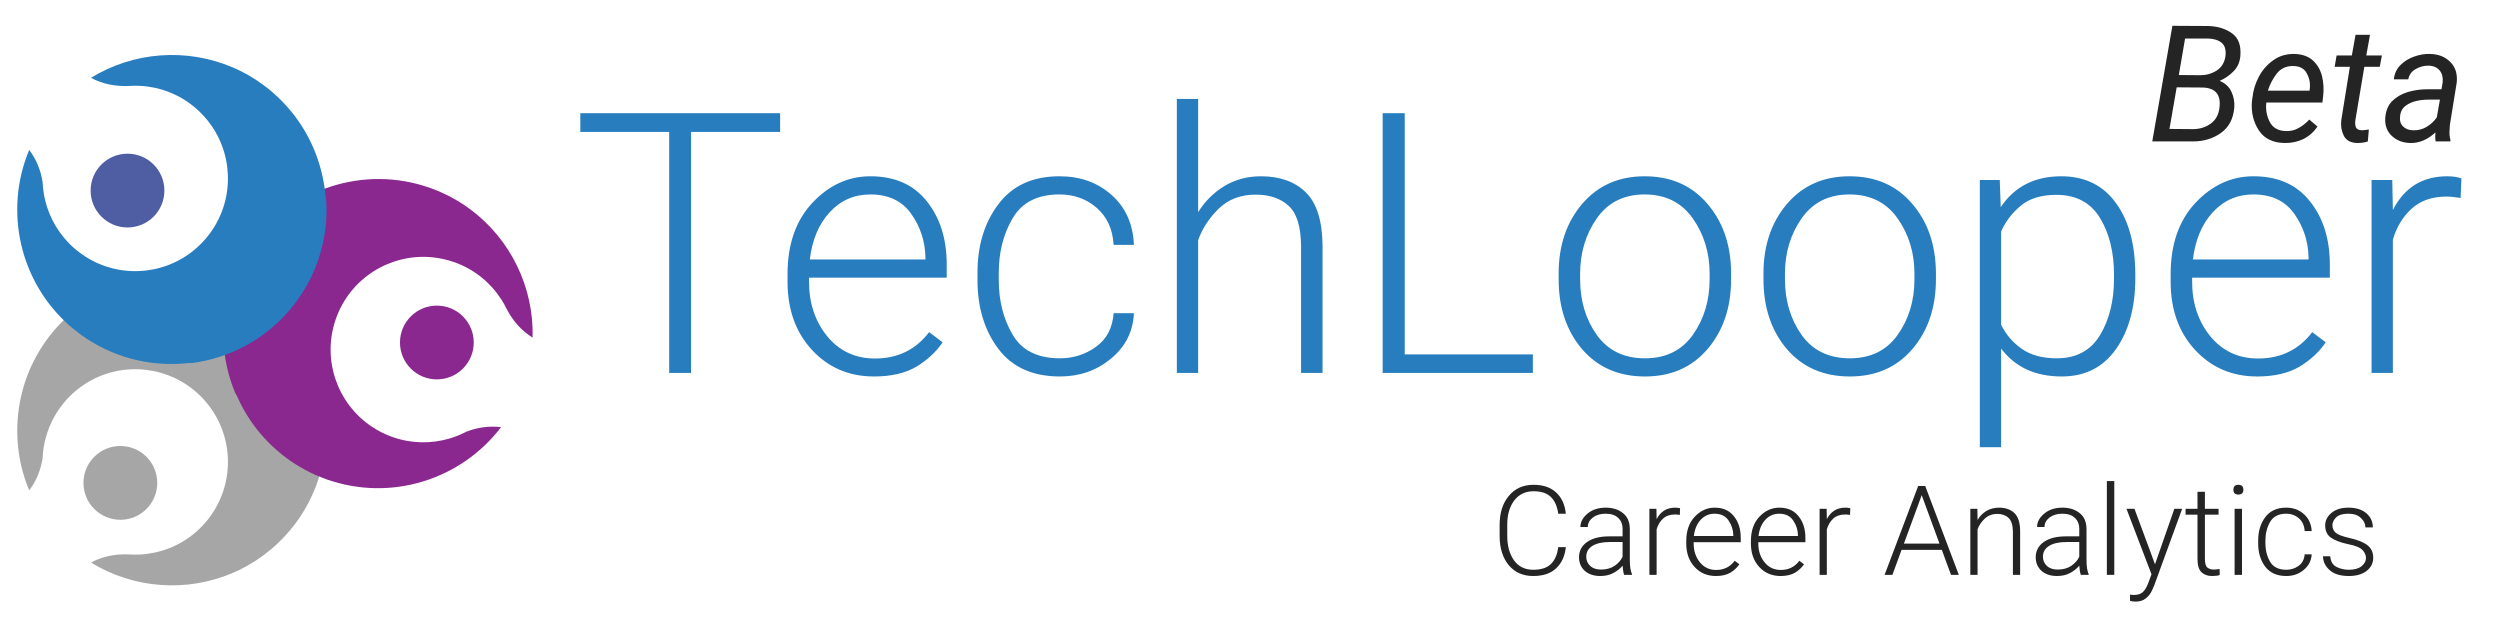
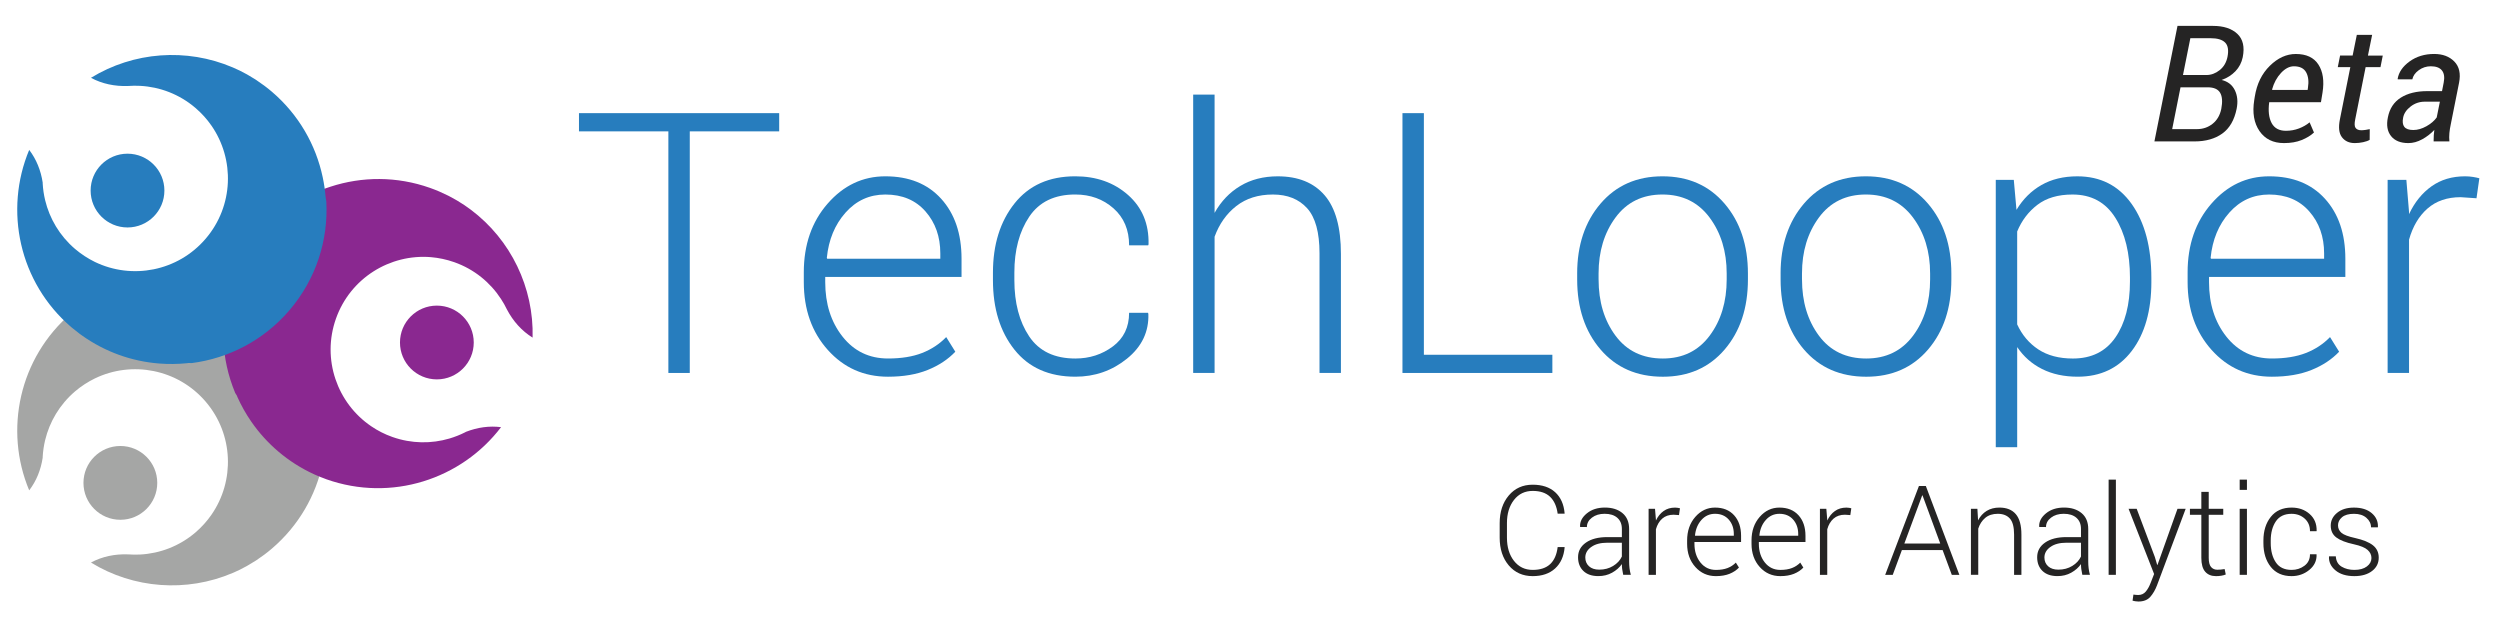
<svg xmlns="http://www.w3.org/2000/svg" version="1.1" id="Layer_1" x="0px" y="0px" width="200px" height="50px" viewBox="0 0 200 50" enable-background="new 0 0 200 50" xml:space="preserve">
  <circle fill="#A5A6A5" cx="9.629" cy="38.631" r="2.952" />
  <circle fill="#8A2890" cx="34.949" cy="27.4" r="2.951" />
-   <path fill="#A5A6A5" d="M26.106,35.103c-0.018,0.123-0.044,0.243-0.058,0.366c-0.041,0.53-0.121,1.059-0.231,1.581  c-0.544,2.572-1.908,4.991-4.062,6.834c-0.397,0.338-0.81,0.648-1.235,0.928c-0.033,0.021-0.065,0.043-0.098,0.063  c-0.171,0.11-0.343,0.216-0.519,0.315c-0.049,0.03-0.099,0.062-0.149,0.087c-0.186,0.105-0.377,0.205-0.567,0.3  c-0.159,0.074-0.318,0.148-0.48,0.221c-0.033,0.013-0.066,0.028-0.099,0.041c-3.681,1.57-7.924,1.258-11.331-0.836  c0.893-0.481,1.914-0.694,2.977-0.653c0.318,0.023,0.638,0.028,0.956,0.011c1.575-0.082,3.136-0.664,4.428-1.766  c0.496-0.428,0.922-0.902,1.276-1.414c1.877-2.701,1.78-6.427-0.458-9.046c-2.237-2.616-5.904-3.293-8.865-1.862  C7.033,30.546,6.497,30.89,6,31.314c-1.234,1.059-2.035,2.43-2.389,3.897c-0.105,0.437-0.17,0.879-0.195,1.325l-0.001,0.082  c-0.147,0.971-0.507,1.865-1.079,2.613C0.315,34.408,1.521,28.632,5.712,25.05c0.041-0.036,0.084-0.069,0.125-0.103  c0.173-0.144,0.35-0.285,0.529-0.417c0.063-0.047,0.125-0.093,0.188-0.137c1.867-1.327,4-2.071,6.163-2.245  c0.746-0.062,1.494-0.054,2.237,0.021l0.136,0.021c0.085,0,0.167-0.005,0.25-0.007c2.935,0.379,5.745,1.804,7.82,4.231  C25.305,28.924,26.269,32.048,26.106,35.103z" />
-   <path fill="#8A2890" d="M24.621,15.653c0.116-0.045,0.233-0.083,0.346-0.133c0.481-0.229,0.976-0.424,1.483-0.588  c2.501-0.815,5.279-0.845,7.95,0.099c0.494,0.174,0.966,0.378,1.422,0.606c0.035,0.018,0.071,0.035,0.106,0.053  c0.179,0.093,0.357,0.19,0.53,0.291c0.051,0.03,0.1,0.057,0.151,0.087c0.184,0.108,0.363,0.225,0.541,0.342  c0.146,0.099,0.29,0.202,0.431,0.305c0.029,0.021,0.058,0.042,0.086,0.064c3.203,2.401,5.049,6.234,4.941,10.23  c-0.864-0.533-1.56-1.311-2.053-2.251c-0.138-0.287-0.295-0.566-0.47-0.833c-0.858-1.322-2.142-2.386-3.744-2.951  c-0.615-0.216-1.241-0.348-1.862-0.401c-3.278-0.273-6.456,1.673-7.604,4.921c-1.148,3.248,0.1,6.761,2.82,8.606  c0.515,0.351,1.083,0.643,1.699,0.86c1.531,0.541,3.121,0.549,4.568,0.121c0.431-0.129,0.848-0.293,1.247-0.495l0.072-0.041  c0.915-0.356,1.87-0.492,2.804-0.371c-3.171,4.166-8.775,6.009-13.974,4.169c-0.052-0.018-0.101-0.038-0.15-0.059  c-0.212-0.077-0.423-0.159-0.626-0.249c-0.071-0.03-0.14-0.062-0.211-0.092c-2.083-0.954-3.795-2.433-5.026-4.216  c-0.425-0.615-0.793-1.269-1.099-1.95l-0.051-0.128c-0.041-0.071-0.088-0.141-0.131-0.21c-1.14-2.731-1.311-5.878-0.246-8.889  C19.672,19.436,21.893,17.043,24.621,15.653z" />
-   <circle fill="#4F5DA3" cx="10.201" cy="15.246" r="2.951" />
-   <path fill="#277DBE" d="M26.106,16.124c-0.018-0.123-0.044-0.244-0.058-0.366c-0.041-0.53-0.121-1.058-0.231-1.579  c-0.544-2.574-1.908-4.995-4.062-6.837c-0.397-0.338-0.81-0.646-1.235-0.927c-0.033-0.021-0.065-0.043-0.098-0.065  c-0.171-0.11-0.343-0.212-0.519-0.313c-0.049-0.029-0.099-0.06-0.149-0.088c-0.186-0.104-0.377-0.203-0.567-0.297  c-0.159-0.078-0.318-0.149-0.48-0.22c-0.033-0.015-0.066-0.029-0.099-0.043c-3.681-1.571-7.924-1.255-11.331,0.836  c0.893,0.482,1.914,0.695,2.977,0.653c0.318-0.023,0.638-0.027,0.956-0.01c1.575,0.082,3.136,0.664,4.428,1.768  c0.496,0.425,0.922,0.9,1.276,1.411c1.877,2.703,1.78,6.429-0.458,9.047c-2.237,2.619-5.904,3.294-8.865,1.861  C7.033,20.681,6.497,20.335,6,19.912c-1.234-1.056-2.035-2.429-2.389-3.896c-0.105-0.437-0.17-0.881-0.195-1.326l-0.001-0.084  c-0.147-0.969-0.507-1.865-1.079-2.614C0.315,16.819,1.521,22.598,5.712,26.18c0.041,0.033,0.084,0.066,0.125,0.1  c0.173,0.144,0.35,0.285,0.529,0.418c0.063,0.046,0.125,0.093,0.188,0.136c1.867,1.329,4,2.073,6.163,2.245  c0.746,0.059,1.494,0.051,2.237-0.023l0.136-0.018c0.085,0,0.167,0.005,0.25,0.008c2.935-0.38,5.745-1.805,7.82-4.233  C25.305,22.302,26.269,19.182,26.106,16.124z" />
-   <text transform="matrix(1 0 0 1 45.6753 29.8369)" fill="#277DBE" font-family="'Roboto'" font-weight="300" font-size="29.236">TechLooper</text>
-   <text transform="matrix(1 0 0 1 119.3301 45.9873)" fill="#252424" font-family="'Roboto'" font-weight="300" font-size="10">Career Analytics</text>
-   <text transform="matrix(1 0 0 1 171.8066 11.3145)" fill="#252424" font-family="'Roboto'" font-weight="400" font-size="13" font-style="italic">Beta</text>
+   <path fill="#A5A6A5" d="M26.106,35.104c-0.018,0.123-0.044,0.242-0.058,0.365c-0.041,0.53-0.121,1.059-0.231,1.581  c-0.544,2.572-1.908,4.991-4.062,6.834c-0.397,0.339-0.81,0.648-1.235,0.929c-0.033,0.021-0.065,0.043-0.098,0.062  c-0.171,0.109-0.343,0.216-0.519,0.314c-0.049,0.03-0.099,0.062-0.149,0.088c-0.186,0.104-0.377,0.205-0.567,0.3  c-0.159,0.073-0.318,0.147-0.48,0.221c-0.033,0.013-0.066,0.028-0.099,0.041c-3.681,1.57-7.924,1.259-11.331-0.836  c0.893-0.481,1.914-0.694,2.977-0.653c0.318,0.023,0.638,0.028,0.956,0.012c1.575-0.082,3.136-0.664,4.428-1.766  c0.496-0.429,0.922-0.902,1.276-1.414c1.877-2.701,1.78-6.428-0.458-9.047c-2.237-2.615-5.904-3.293-8.865-1.861  C7.033,30.546,6.497,30.891,6,31.314c-1.234,1.059-2.035,2.43-2.389,3.896c-0.105,0.438-0.17,0.879-0.195,1.325l-0.001,0.082  c-0.147,0.971-0.507,1.864-1.079,2.612C0.315,34.408,1.521,28.632,5.712,25.05c0.041-0.036,0.084-0.069,0.125-0.103  c0.173-0.145,0.35-0.285,0.529-0.417c0.063-0.047,0.125-0.093,0.188-0.137c1.867-1.327,4-2.071,6.163-2.245  c0.746-0.062,1.494-0.054,2.237,0.021l0.136,0.021c0.085,0,0.167-0.005,0.25-0.007c2.935,0.379,5.745,1.804,7.82,4.231  C25.305,28.924,26.269,32.048,26.106,35.104z" />
+   <path fill="#8A2890" d="M24.621,15.653c0.116-0.045,0.233-0.083,0.346-0.133c0.481-0.229,0.976-0.424,1.483-0.588  c2.501-0.815,5.279-0.845,7.95,0.099c0.494,0.174,0.966,0.378,1.422,0.606c0.035,0.018,0.071,0.035,0.106,0.053  c0.179,0.093,0.357,0.19,0.53,0.291c0.051,0.03,0.1,0.057,0.151,0.087c0.184,0.108,0.363,0.225,0.541,0.342  c0.146,0.099,0.29,0.202,0.431,0.305c0.029,0.021,0.058,0.042,0.086,0.064c3.203,2.401,5.049,6.234,4.941,10.23  c-0.864-0.532-1.56-1.311-2.053-2.251c-0.138-0.287-0.295-0.566-0.47-0.833c-0.858-1.322-2.142-2.386-3.744-2.951  c-0.615-0.216-1.241-0.348-1.862-0.401c-3.278-0.273-6.456,1.673-7.604,4.921s0.1,6.761,2.82,8.605  c0.515,0.352,1.083,0.644,1.699,0.86c1.531,0.541,3.121,0.549,4.568,0.121c0.431-0.129,0.848-0.293,1.247-0.495l0.072-0.041  c0.915-0.355,1.87-0.492,2.804-0.371c-3.171,4.166-8.775,6.01-13.974,4.169c-0.052-0.018-0.101-0.038-0.15-0.059  c-0.212-0.077-0.423-0.159-0.626-0.249c-0.071-0.03-0.14-0.062-0.211-0.092c-2.083-0.954-3.795-2.434-5.026-4.217  c-0.425-0.615-0.793-1.269-1.099-1.949l-0.051-0.129c-0.041-0.07-0.088-0.141-0.131-0.209c-1.14-2.731-1.311-5.879-0.246-8.89  C19.672,19.436,21.893,17.043,24.621,15.653z" />
+   <circle fill="#277DBE" cx="10.201" cy="15.246" r="2.951" />
+   <path fill="#277DBE" d="M26.106,16.124c-0.018-0.123-0.044-0.244-0.058-0.366c-0.041-0.53-0.121-1.058-0.231-1.579  c-0.544-2.574-1.908-4.995-4.062-6.837c-0.397-0.338-0.81-0.646-1.235-0.927c-0.033-0.021-0.065-0.043-0.098-0.065  c-0.171-0.11-0.343-0.212-0.519-0.313c-0.049-0.029-0.099-0.06-0.149-0.088c-0.186-0.104-0.377-0.203-0.567-0.297  c-0.159-0.078-0.318-0.149-0.48-0.22c-0.033-0.015-0.066-0.029-0.099-0.043c-3.681-1.571-7.924-1.255-11.331,0.836  C8.17,6.707,9.191,6.92,10.254,6.878c0.318-0.023,0.638-0.027,0.956-0.01c1.575,0.082,3.136,0.664,4.428,1.768  c0.496,0.425,0.922,0.9,1.276,1.411c1.877,2.703,1.78,6.429-0.458,9.047c-2.237,2.619-5.904,3.294-8.865,1.861  C7.033,20.681,6.497,20.335,6,19.912c-1.234-1.056-2.035-2.429-2.389-3.896c-0.105-0.437-0.17-0.881-0.195-1.326l-0.001-0.084  c-0.147-0.969-0.507-1.865-1.079-2.614C0.315,16.819,1.521,22.598,5.712,26.18c0.041,0.033,0.084,0.066,0.125,0.101  c0.173,0.144,0.35,0.284,0.529,0.418c0.063,0.046,0.125,0.093,0.188,0.136c1.867,1.329,4,2.073,6.163,2.245  c0.746,0.06,1.494,0.051,2.237-0.022l0.136-0.019c0.085,0,0.167,0.005,0.25,0.008c2.935-0.38,5.745-1.805,7.82-4.233  C25.305,22.302,26.269,19.182,26.106,16.124z" />
+   <g enable-background="new    ">
+     <path fill="#277DBE" d="M62.334,10.509h-7.152v19.328H53.47V10.509h-7.152V9.052h16.017V10.509z" />
+     <path fill="#277DBE" d="M71.042,30.137c-1.932,0-3.538-0.714-4.818-2.142c-1.28-1.427-1.92-3.235-1.92-5.424v-0.785   c0-2.208,0.635-4.04,1.906-5.496s2.81-2.185,4.618-2.185c1.894,0,3.383,0.6,4.468,1.799s1.627,2.798,1.627,4.797v1.456H66.018   v0.413c0,1.737,0.461,3.19,1.385,4.358c0.923,1.168,2.136,1.752,3.64,1.752c1.065,0,1.975-0.147,2.727-0.442   c0.751-0.295,1.394-0.719,1.927-1.271l0.728,1.17c-0.581,0.612-1.316,1.098-2.206,1.458C73.329,29.956,72.27,30.137,71.042,30.137z    M70.828,15.562c-1.266,0-2.327,0.482-3.183,1.445s-1.356,2.171-1.499,3.623l0.029,0.071h9.05v-0.428   c0-1.338-0.395-2.458-1.185-3.359S72.18,15.562,70.828,15.562z" />
+     <path fill="#277DBE" d="M86.031,28.681c1.132,0,2.131-0.322,2.998-0.967c0.866-0.645,1.299-1.541,1.299-2.688h1.513l0.028,0.086   c0.047,1.427-0.523,2.621-1.713,3.583c-1.19,0.961-2.565,1.441-4.125,1.441c-2.104,0-3.729-0.721-4.875-2.163   c-1.147-1.441-1.72-3.295-1.72-5.56v-0.6c0-2.246,0.576-4.092,1.727-5.539c1.151-1.446,2.77-2.17,4.854-2.17   c1.694,0,3.105,0.5,4.233,1.499c1.127,0.999,1.672,2.312,1.634,3.94l-0.028,0.085h-1.527c0-1.236-0.417-2.225-1.25-2.962   c-0.833-0.737-1.854-1.106-3.062-1.106c-1.656,0-2.881,0.592-3.676,1.775s-1.192,2.674-1.192,4.471v0.599   c0,1.825,0.395,3.327,1.185,4.506C83.124,28.092,84.356,28.681,86.031,28.681z" />
+     <path fill="#277DBE" d="M97.166,17.032c0.514-0.923,1.199-1.642,2.056-2.155c0.857-0.515,1.856-0.771,2.998-0.771   c1.628,0,2.877,0.505,3.748,1.514s1.306,2.574,1.306,4.696v9.521h-1.713v-9.569c0-1.678-0.331-2.882-0.992-3.611   s-1.573-1.095-2.733-1.095c-1.171,0-2.148,0.308-2.934,0.923s-1.363,1.433-1.735,2.453v10.899h-1.713V7.567h1.713V17.032z" />
+     <path fill="#277DBE" d="M113.91,28.381h10.279v1.456h-11.992V9.052h1.713V28.381z" />
+     <path fill="#277DBE" d="M126.173,21.886c0-2.274,0.624-4.14,1.87-5.596s2.898-2.185,4.953-2.185c2.065,0,3.721,0.729,4.969,2.185   c1.246,1.456,1.869,3.321,1.869,5.596v0.471c0,2.284-0.621,4.152-1.862,5.604c-1.242,1.451-2.892,2.177-4.946,2.177   c-2.075,0-3.736-0.726-4.982-2.177s-1.87-3.319-1.87-5.604V21.886z M127.887,22.35c0,1.787,0.451,3.289,1.355,4.506   s2.165,1.825,3.783,1.825c1.589,0,2.838-0.608,3.747-1.825s1.363-2.719,1.363-4.506v-0.471c0-1.759-0.457-3.251-1.37-4.478   c-0.914-1.227-2.17-1.84-3.77-1.84c-1.598,0-2.85,0.613-3.754,1.84s-1.355,2.719-1.355,4.478V22.35z" />
+     <path fill="#277DBE" d="M142.447,21.886c0-2.274,0.623-4.14,1.869-5.596c1.247-1.456,2.898-2.185,4.954-2.185   c2.065,0,3.721,0.729,4.968,2.185c1.246,1.456,1.87,3.321,1.87,5.596v0.471c0,2.284-0.621,4.152-1.862,5.604   c-1.242,1.451-2.892,2.177-4.947,2.177c-2.074,0-3.735-0.726-4.982-2.177c-1.246-1.451-1.869-3.319-1.869-5.604V21.886z    M144.16,22.35c0,1.787,0.451,3.289,1.355,4.506s2.166,1.825,3.783,1.825c1.59,0,2.838-0.608,3.748-1.825   c0.908-1.217,1.363-2.719,1.363-4.506v-0.471c0-1.759-0.457-3.251-1.371-4.478s-2.17-1.84-3.769-1.84s-2.851,0.613-3.755,1.84   s-1.355,2.719-1.355,4.478V22.35z" />
+     <path fill="#277DBE" d="M172.11,22.542c0,2.312-0.523,4.157-1.569,5.532c-1.048,1.375-2.49,2.062-4.326,2.062   c-1.085,0-2.034-0.205-2.848-0.614c-0.814-0.408-1.478-0.994-1.992-1.756v8.009h-1.713V14.392h1.442l0.214,2.397   c0.514-0.856,1.178-1.518,1.992-1.984c0.812-0.466,1.771-0.699,2.876-0.699c1.855,0,3.307,0.74,4.354,2.22   c1.046,1.48,1.569,3.452,1.569,5.917V22.542z M170.397,22.221c0-1.962-0.39-3.562-1.171-4.801c-0.78-1.239-1.922-1.858-3.426-1.858   c-1.151,0-2.086,0.274-2.805,0.822s-1.259,1.26-1.621,2.136v7.432c0.391,0.848,0.955,1.515,1.692,2.001   c0.737,0.485,1.658,0.729,2.763,0.729c1.493,0,2.629-0.562,3.404-1.687s1.163-2.615,1.163-4.473V22.221z" />
+     <path fill="#277DBE" d="M181.746,30.137c-1.932,0-3.537-0.714-4.817-2.142c-1.28-1.427-1.92-3.235-1.92-5.424v-0.785   c0-2.208,0.636-4.04,1.905-5.496c1.271-1.456,2.811-2.185,4.618-2.185c1.894,0,3.384,0.6,4.468,1.799   c1.086,1.199,1.628,2.798,1.628,4.797v1.456h-10.906v0.413c0,1.737,0.462,3.19,1.385,4.358s2.136,1.752,3.64,1.752   c1.066,0,1.975-0.147,2.727-0.442s1.395-0.719,1.928-1.271l0.729,1.17c-0.581,0.612-1.316,1.098-2.206,1.458   S182.975,30.137,181.746,30.137z M181.532,15.562c-1.266,0-2.327,0.482-3.183,1.445c-0.857,0.963-1.357,2.171-1.5,3.623   l0.029,0.071h9.051v-0.428c0-1.338-0.396-2.458-1.186-3.359S182.884,15.562,181.532,15.562z" />
+     <path fill="#277DBE" d="M198.12,15.861l-1.271-0.086c-1.076,0-1.959,0.303-2.648,0.907s-1.183,1.435-1.478,2.491v10.663h-1.713   V14.392h1.499l0.214,2.569v0.171c0.447-0.951,1.047-1.693,1.799-2.227s1.646-0.8,2.684-0.8c0.22,0,0.431,0.017,0.636,0.05   c0.204,0.034,0.373,0.069,0.506,0.107L198.12,15.861z" />
+   </g>
+   <g enable-background="new    ">
+     <path fill="#252424" d="M125.16,43.766l0.01,0.029c-0.062,0.713-0.316,1.273-0.762,1.683c-0.445,0.408-1.043,0.612-1.792,0.612   c-0.791,0-1.429-0.286-1.914-0.856c-0.485-0.572-0.728-1.312-0.728-2.22v-1.157c0-0.905,0.242-1.645,0.728-2.219   c0.485-0.575,1.123-0.862,1.914-0.862c0.755,0,1.354,0.2,1.797,0.601s0.694,0.964,0.757,1.689l-0.01,0.029h-0.547   c-0.078-0.589-0.281-1.04-0.607-1.353c-0.328-0.312-0.791-0.469-1.39-0.469c-0.622,0-1.12,0.24-1.497,0.722   c-0.375,0.481-0.563,1.099-0.563,1.85v1.166c0,0.761,0.188,1.382,0.563,1.861c0.377,0.479,0.875,0.72,1.497,0.72   c0.599,0,1.063-0.152,1.392-0.458c0.328-0.305,0.531-0.761,0.605-1.368H125.16z" />
+     <path fill="#252424" d="M129.857,45.987c-0.039-0.179-0.066-0.334-0.083-0.464s-0.024-0.262-0.024-0.396   c-0.195,0.276-0.455,0.506-0.781,0.688s-0.691,0.273-1.099,0.273c-0.515,0-0.914-0.137-1.198-0.41   c-0.285-0.273-0.428-0.64-0.428-1.099c0-0.488,0.211-0.879,0.633-1.172c0.421-0.293,0.99-0.439,1.706-0.439h1.167v-0.654   c0-0.378-0.121-0.674-0.363-0.889c-0.243-0.215-0.582-0.322-1.019-0.322c-0.407,0-0.745,0.103-1.013,0.308   c-0.27,0.205-0.403,0.456-0.403,0.752l-0.537-0.005l-0.01-0.029c-0.02-0.394,0.16-0.746,0.54-1.057   c0.379-0.312,0.861-0.467,1.447-0.467c0.582,0,1.051,0.148,1.406,0.444s0.532,0.721,0.532,1.274v2.598   c0,0.186,0.011,0.366,0.032,0.542c0.021,0.176,0.056,0.35,0.104,0.522H129.857z M127.938,45.572c0.42,0,0.791-0.099,1.113-0.296   c0.322-0.196,0.556-0.448,0.698-0.754v-1.104h-1.177c-0.53,0-0.954,0.113-1.272,0.34c-0.316,0.226-0.476,0.507-0.476,0.842   c0,0.286,0.099,0.52,0.296,0.701C127.317,45.481,127.59,45.572,127.938,45.572z" />
+     <path fill="#252424" d="M134.32,41.207l-0.435-0.029c-0.368,0-0.67,0.104-0.905,0.31c-0.236,0.207-0.404,0.491-0.506,0.853v3.647   h-0.586v-5.283h0.513l0.073,0.879v0.059c0.152-0.325,0.357-0.579,0.615-0.762s0.562-0.273,0.918-0.273   c0.074,0,0.147,0.006,0.217,0.018c0.07,0.011,0.129,0.023,0.174,0.036L134.32,41.207z" />
+     <path fill="#252424" d="M137.274,46.09c-0.661,0-1.21-0.244-1.647-0.732c-0.438-0.488-0.657-1.106-0.657-1.855v-0.269   c0-0.755,0.218-1.382,0.651-1.88c0.436-0.498,0.961-0.747,1.58-0.747c0.648,0,1.157,0.205,1.528,0.615s0.557,0.957,0.557,1.641   v0.498h-3.73v0.142c0,0.594,0.157,1.091,0.474,1.49s0.73,0.6,1.245,0.6c0.364,0,0.675-0.051,0.933-0.151s0.477-0.246,0.659-0.435   l0.249,0.4c-0.199,0.209-0.45,0.375-0.754,0.499C138.057,46.028,137.694,46.09,137.274,46.09z M137.201,41.104   c-0.434,0-0.796,0.165-1.089,0.494c-0.293,0.33-0.464,0.742-0.513,1.239l0.01,0.024h3.096v-0.146c0-0.457-0.135-0.841-0.405-1.148   C138.029,41.259,137.664,41.104,137.201,41.104z" />
+     <path fill="#252424" d="M142.426,46.09c-0.66,0-1.21-0.244-1.648-0.732c-0.438-0.488-0.656-1.106-0.656-1.855v-0.269   c0-0.755,0.217-1.382,0.652-1.88c0.434-0.498,0.961-0.747,1.579-0.747c0.647,0,1.157,0.205,1.528,0.615s0.557,0.957,0.557,1.641   v0.498h-3.73v0.142c0,0.594,0.158,1.091,0.474,1.49s0.731,0.6,1.245,0.6c0.365,0,0.676-0.051,0.933-0.151s0.478-0.246,0.659-0.435   l0.249,0.4c-0.198,0.209-0.45,0.375-0.755,0.499C143.208,46.028,142.846,46.09,142.426,46.09z M142.353,41.104   c-0.433,0-0.796,0.165-1.089,0.494c-0.293,0.33-0.464,0.742-0.513,1.239l0.01,0.024h3.096v-0.146c0-0.457-0.136-0.841-0.405-1.148   C143.182,41.259,142.814,41.104,142.353,41.104z" />
+     <path fill="#252424" d="M148.026,41.207l-0.435-0.029c-0.367,0-0.67,0.104-0.906,0.31c-0.235,0.207-0.404,0.491-0.505,0.853v3.647   h-0.586v-5.283h0.513l0.073,0.879v0.059c0.153-0.325,0.358-0.579,0.615-0.762s0.563-0.273,0.918-0.273   c0.075,0,0.147,0.006,0.218,0.018c0.069,0.011,0.127,0.023,0.173,0.036L148.026,41.207z" />
+     <path fill="#252424" d="M155.409,44.005h-3.257l-0.732,1.982h-0.605l2.7-7.109h0.552l2.681,7.109h-0.605L155.409,44.005z    M152.348,43.482h2.871l-1.416-3.848h-0.029L152.348,43.482z" />
+     <path fill="#252424" d="M158.192,40.704l0.054,0.923c0.17-0.325,0.398-0.577,0.686-0.755c0.289-0.177,0.629-0.266,1.023-0.266   c0.572,0,1.01,0.175,1.309,0.525c0.299,0.35,0.449,0.896,0.449,1.638v3.218h-0.586v-3.22c0-0.606-0.113-1.035-0.34-1.286   c-0.226-0.251-0.547-0.377-0.964-0.377c-0.41,0-0.745,0.108-1.003,0.325c-0.26,0.217-0.445,0.505-0.56,0.863v3.694h-0.586v-5.283   H158.192z" />
+     <path fill="#252424" d="M166.586,45.987c-0.039-0.179-0.066-0.334-0.083-0.464s-0.024-0.262-0.024-0.396   c-0.195,0.276-0.455,0.506-0.781,0.688s-0.691,0.273-1.099,0.273c-0.515,0-0.914-0.137-1.198-0.41   c-0.285-0.273-0.428-0.64-0.428-1.099c0-0.488,0.211-0.879,0.633-1.172c0.421-0.293,0.99-0.439,1.706-0.439h1.167v-0.654   c0-0.378-0.121-0.674-0.363-0.889c-0.243-0.215-0.582-0.322-1.019-0.322c-0.407,0-0.745,0.103-1.013,0.308   c-0.27,0.205-0.403,0.456-0.403,0.752l-0.537-0.005l-0.01-0.029c-0.02-0.394,0.16-0.746,0.54-1.057   c0.379-0.312,0.861-0.467,1.447-0.467c0.582,0,1.051,0.148,1.406,0.444s0.532,0.721,0.532,1.274v2.598   c0,0.186,0.011,0.366,0.032,0.542c0.021,0.176,0.056,0.35,0.104,0.522H166.586z M164.667,45.572c0.42,0,0.791-0.099,1.113-0.296   c0.322-0.196,0.556-0.448,0.698-0.754v-1.104h-1.177c-0.53,0-0.954,0.113-1.272,0.34c-0.316,0.226-0.476,0.507-0.476,0.842   c0,0.286,0.099,0.52,0.296,0.701C164.046,45.481,164.318,45.572,164.667,45.572z" />
+     <path fill="#252424" d="M169.271,45.987h-0.581V38.37h0.581V45.987z" />
+     <path fill="#252424" d="M172.387,44.557l0.186,0.63h0.029l1.597-4.482h0.654l-2.295,6.128c-0.137,0.358-0.313,0.662-0.532,0.913   s-0.537,0.376-0.957,0.376c-0.068,0-0.151-0.007-0.249-0.022c-0.098-0.014-0.169-0.029-0.215-0.046l0.068-0.488   c0.039,0.007,0.102,0.014,0.188,0.022c0.086,0.008,0.148,0.012,0.188,0.012c0.254,0,0.457-0.09,0.61-0.271   c0.153-0.18,0.283-0.412,0.391-0.695l0.278-0.713l-2.041-5.215h0.649L172.387,44.557z" />
+     <path fill="#252424" d="M176.698,39.352v1.353h1.162v0.479h-1.162v3.442c0,0.345,0.062,0.59,0.188,0.735   c0.125,0.145,0.291,0.217,0.5,0.217c0.094,0,0.187-0.004,0.275-0.012c0.09-0.009,0.193-0.022,0.311-0.042l0.088,0.435   c-0.098,0.042-0.217,0.075-0.356,0.098s-0.28,0.034-0.42,0.034c-0.371,0-0.66-0.117-0.866-0.352   c-0.207-0.234-0.311-0.605-0.311-1.113v-3.442h-0.913v-0.479h0.913v-1.353H176.698z" />
+     <path fill="#252424" d="M179.755,39.19h-0.581v-0.82h0.581V39.19z M179.755,45.987h-0.581v-5.283h0.581V45.987z" />
+     <path fill="#252424" d="M183.329,45.592c0.388,0,0.729-0.11,1.025-0.331c0.296-0.22,0.444-0.526,0.444-0.919h0.518l0.01,0.029   c0.016,0.488-0.18,0.896-0.586,1.226s-0.877,0.493-1.411,0.493c-0.72,0-1.275-0.247-1.667-0.739   c-0.393-0.494-0.589-1.128-0.589-1.902v-0.205c0-0.769,0.196-1.399,0.591-1.895s0.947-0.742,1.66-0.742   c0.58,0,1.062,0.171,1.447,0.513c0.387,0.342,0.572,0.791,0.56,1.348l-0.01,0.029h-0.522c0-0.423-0.143-0.761-0.428-1.013   c-0.284-0.253-0.633-0.379-1.047-0.379c-0.566,0-0.985,0.202-1.258,0.607c-0.271,0.404-0.407,0.914-0.407,1.529v0.204   c0,0.625,0.136,1.139,0.405,1.542S182.756,45.592,183.329,45.592z" />
+     <path fill="#252424" d="M189.716,44.642c0-0.246-0.102-0.463-0.306-0.647c-0.203-0.186-0.57-0.336-1.101-0.453   c-0.632-0.137-1.098-0.317-1.399-0.542c-0.301-0.225-0.451-0.542-0.451-0.952c0-0.403,0.17-0.745,0.51-1.022   c0.341-0.279,0.791-0.418,1.351-0.418c0.596,0,1.067,0.147,1.416,0.441c0.349,0.295,0.515,0.664,0.498,1.106l-0.01,0.029h-0.542   c0-0.29-0.123-0.542-0.369-0.757c-0.245-0.215-0.576-0.322-0.993-0.322c-0.427,0-0.746,0.092-0.96,0.274   c-0.213,0.184-0.319,0.397-0.319,0.644c0,0.243,0.092,0.444,0.276,0.603c0.184,0.159,0.551,0.298,1.101,0.418   c0.628,0.141,1.099,0.332,1.411,0.575c0.312,0.244,0.469,0.574,0.469,0.992c0,0.441-0.178,0.798-0.535,1.07   c-0.355,0.272-0.827,0.409-1.413,0.409c-0.642,0-1.146-0.153-1.511-0.459c-0.367-0.306-0.54-0.671-0.521-1.094l0.01-0.029h0.537   c0.022,0.379,0.179,0.654,0.466,0.826c0.289,0.172,0.628,0.258,1.019,0.258c0.423,0,0.757-0.093,1.001-0.277   C189.594,45.129,189.716,44.905,189.716,44.642z" />
+   </g>
+   <g enable-background="new    ">
+     <path fill="#252424" d="M172.353,11.314l1.847-9.242h2.844c0.843,0,1.49,0.212,1.943,0.635c0.452,0.424,0.596,1.046,0.432,1.868   c-0.09,0.436-0.284,0.811-0.584,1.124c-0.301,0.313-0.669,0.546-1.105,0.698c0.496,0.118,0.848,0.393,1.058,0.821   c0.209,0.43,0.257,0.926,0.143,1.488c-0.183,0.901-0.565,1.561-1.149,1.979s-1.324,0.628-2.221,0.628H172.353z M174.441,6.985   l-0.667,3.345h1.98c0.478,0,0.896-0.142,1.254-0.427c0.357-0.284,0.589-0.68,0.694-1.186c0.11-0.573,0.08-1.005-0.092-1.296   c-0.171-0.291-0.506-0.437-1.006-0.437H174.441z M174.638,6.002h1.872c0.381,0,0.736-0.131,1.063-0.391   c0.328-0.261,0.536-0.615,0.626-1.063c0.105-0.529,0.043-0.91-0.188-1.143s-0.619-0.349-1.165-0.349h-1.618L174.638,6.002z" />
+     <path fill="#252424" d="M182.719,11.447c-0.863,0-1.517-0.32-1.959-0.961c-0.441-0.642-0.582-1.466-0.422-2.473l0.045-0.279   c0.16-1.016,0.561-1.839,1.203-2.469c0.641-0.631,1.334-0.946,2.078-0.946c0.842,0,1.445,0.282,1.809,0.846   c0.364,0.563,0.475,1.308,0.33,2.231l-0.127,0.782h-4.139c-0.093,0.698-0.027,1.254,0.193,1.667   c0.223,0.412,0.603,0.618,1.141,0.618c0.372,0,0.721-0.062,1.047-0.187c0.326-0.124,0.609-0.287,0.851-0.489l0.349,0.814   c-0.258,0.241-0.588,0.442-0.99,0.604C183.726,11.367,183.256,11.447,182.719,11.447z M183.512,5.303   c-0.355,0-0.699,0.178-1.031,0.533s-0.57,0.796-0.715,1.32l0.02,0.039h2.824l0.025-0.166c0.081-0.512,0.032-0.928-0.146-1.247   S183.986,5.303,183.512,5.303z" />
+     <path fill="#252424" d="M189.771,2.789l-0.337,1.657h1.188l-0.184,0.927h-1.188l-0.832,4.17c-0.071,0.344-0.061,0.575,0.032,0.695   c0.093,0.121,0.243,0.182,0.45,0.182c0.098,0,0.215-0.01,0.353-0.029c0.138-0.019,0.247-0.039,0.327-0.061l-0.006,0.857   c-0.123,0.076-0.298,0.139-0.524,0.188c-0.226,0.049-0.449,0.072-0.669,0.072c-0.445,0-0.787-0.156-1.025-0.469   c-0.239-0.313-0.293-0.792-0.162-1.436l0.832-4.17h-1.004l0.185-0.927h1.003l0.336-1.657H189.771z" />
+     <path fill="#252424" d="M194.689,11.314c0-0.207,0.005-0.378,0.014-0.511c0.008-0.134,0.023-0.271,0.044-0.409   c-0.284,0.3-0.608,0.551-0.975,0.752s-0.733,0.301-1.101,0.301c-0.627,0-1.089-0.187-1.388-0.562   c-0.298-0.374-0.382-0.875-0.251-1.501c0.136-0.698,0.479-1.222,1.032-1.571c0.552-0.349,1.26-0.523,2.123-0.523h1.175l0.133-0.679   c0.084-0.428,0.038-0.753-0.14-0.975c-0.178-0.223-0.474-0.334-0.889-0.334c-0.355,0-0.677,0.105-0.965,0.314   c-0.288,0.21-0.459,0.454-0.515,0.733h-1.161l-0.013-0.038c0.084-0.529,0.402-0.993,0.952-1.394c0.55-0.399,1.206-0.6,1.968-0.6   c0.682,0,1.22,0.202,1.615,0.606c0.396,0.404,0.521,0.97,0.378,1.697l-0.66,3.308c-0.056,0.258-0.093,0.497-0.114,0.718   c-0.021,0.22-0.021,0.441,0,0.666H194.689z M193.064,10.4c0.344,0,0.692-0.1,1.048-0.299c0.355-0.198,0.63-0.434,0.825-0.704   l0.254-1.263h-1.213c-0.418,0-0.795,0.129-1.129,0.387c-0.335,0.258-0.533,0.555-0.598,0.889c-0.067,0.326-0.035,0.572,0.096,0.739   S192.718,10.4,193.064,10.4z" />
+   </g>
</svg>
